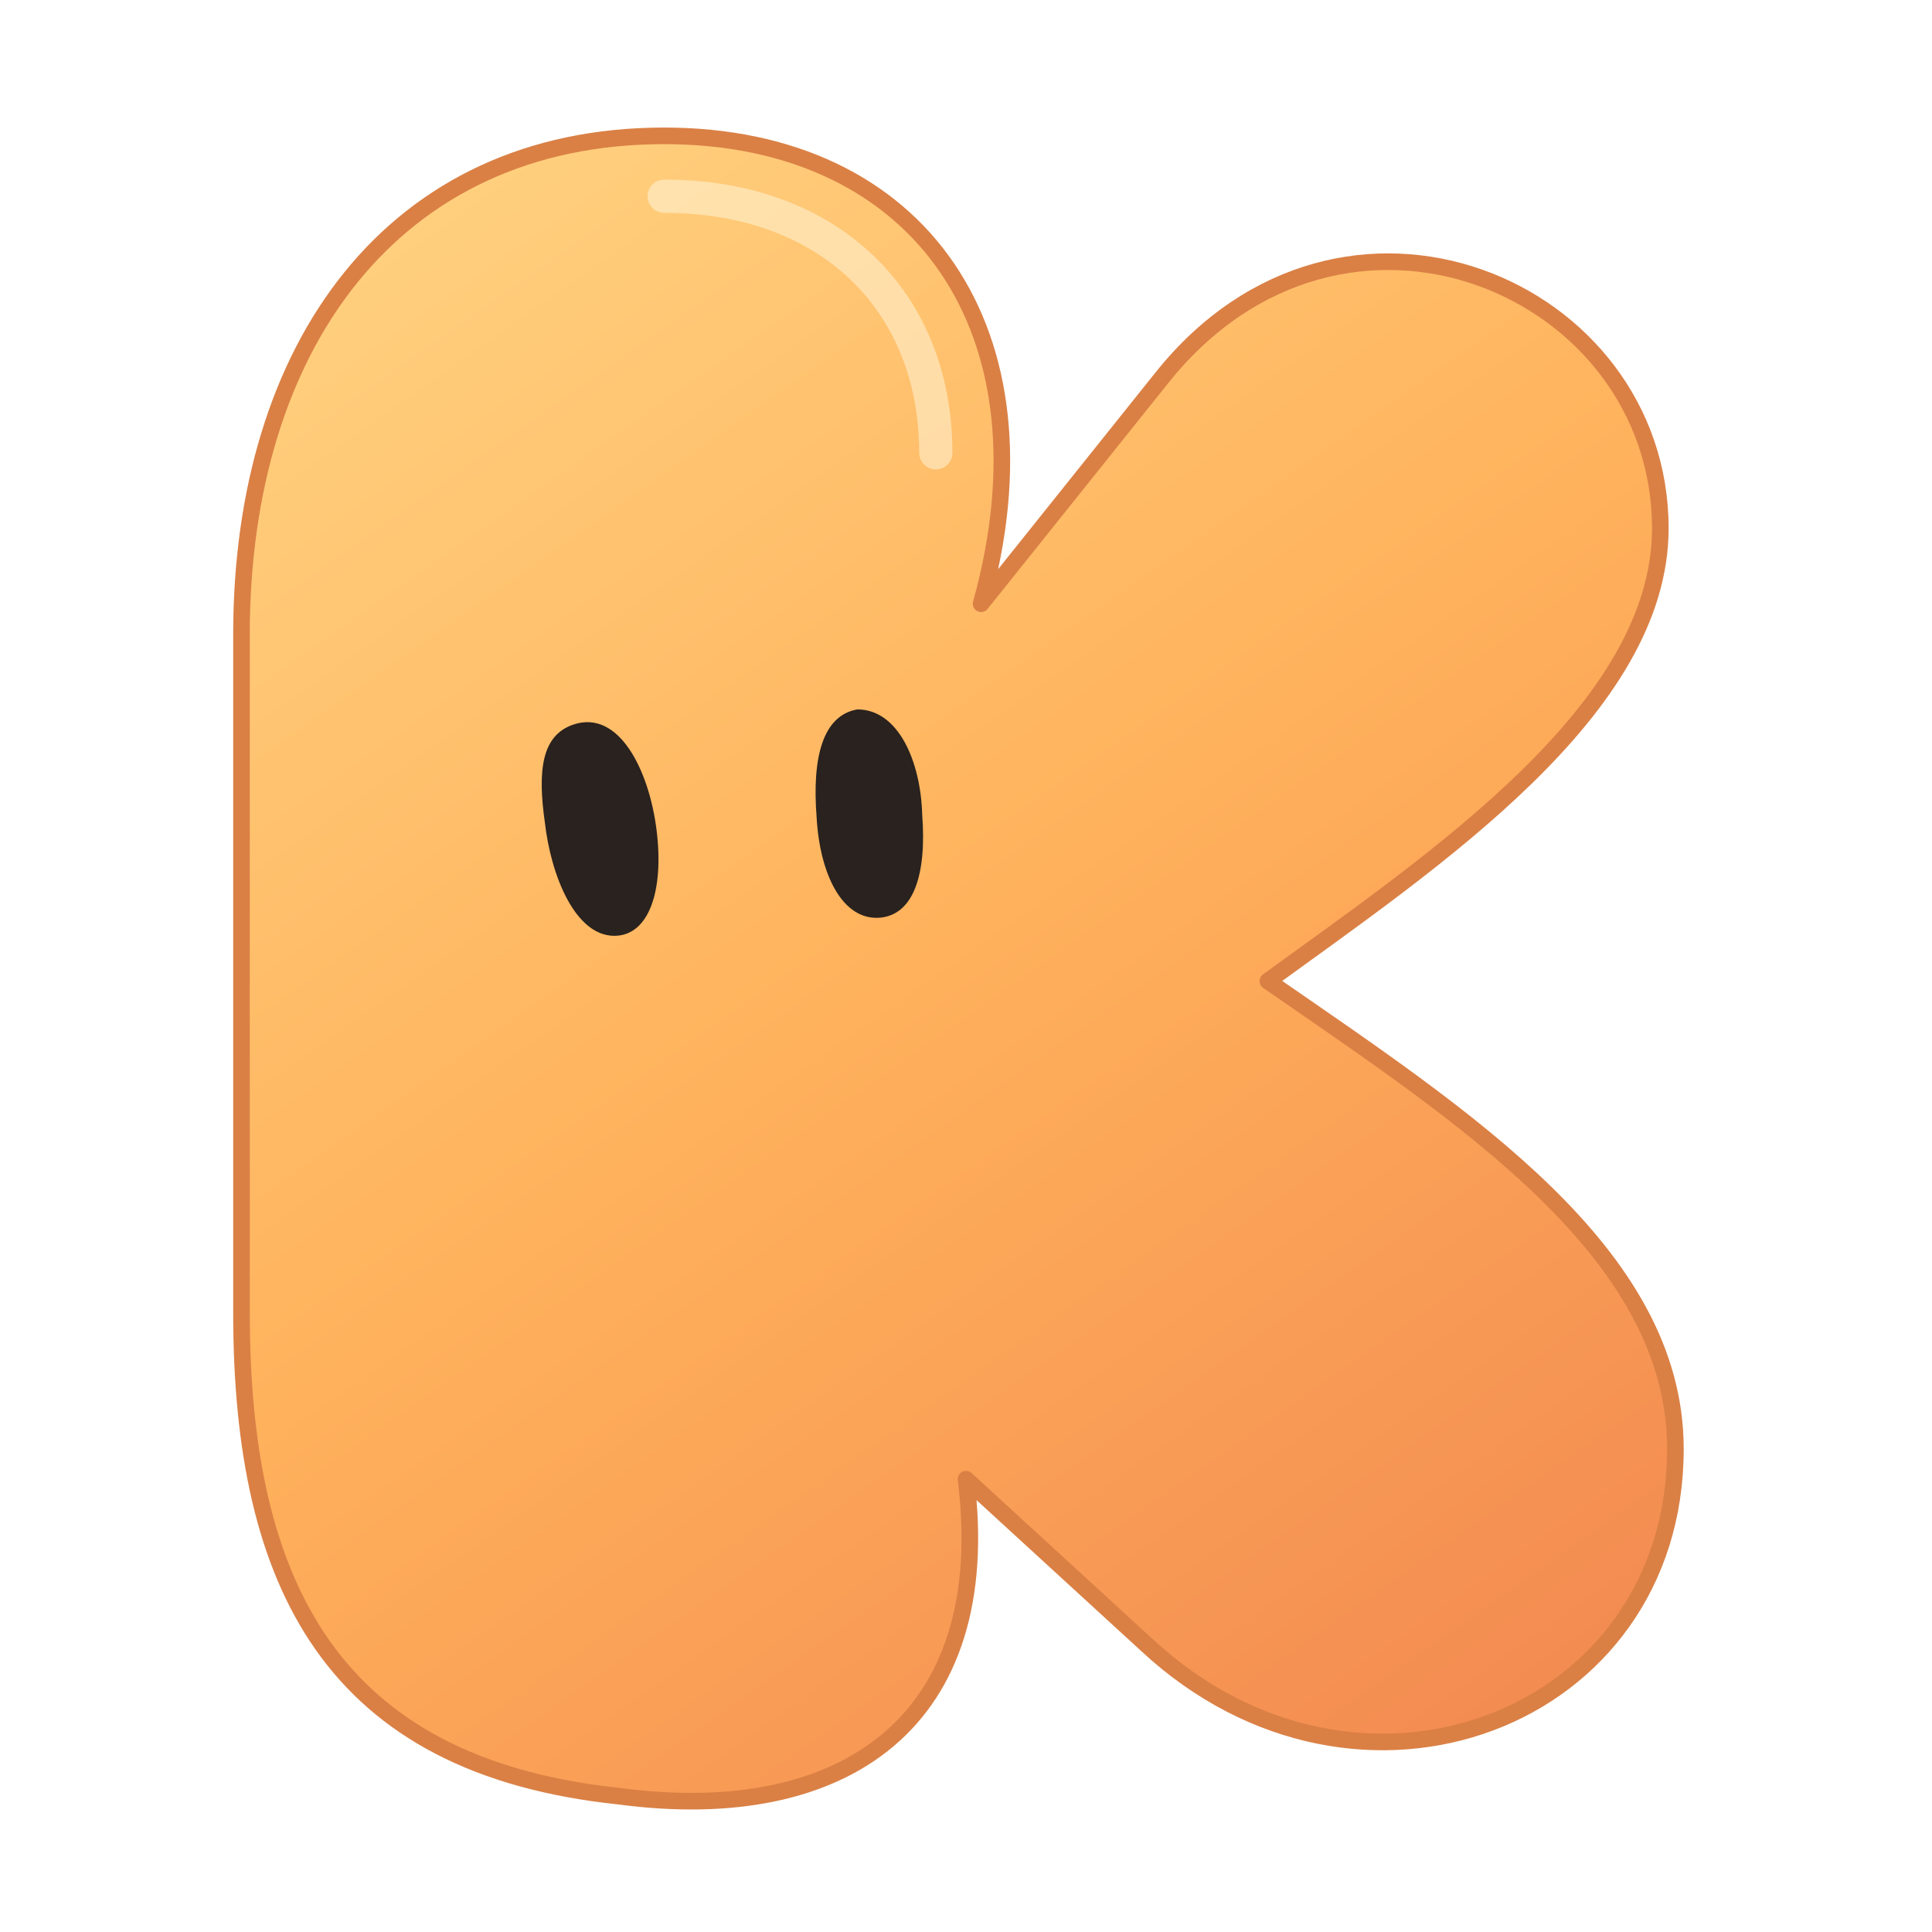
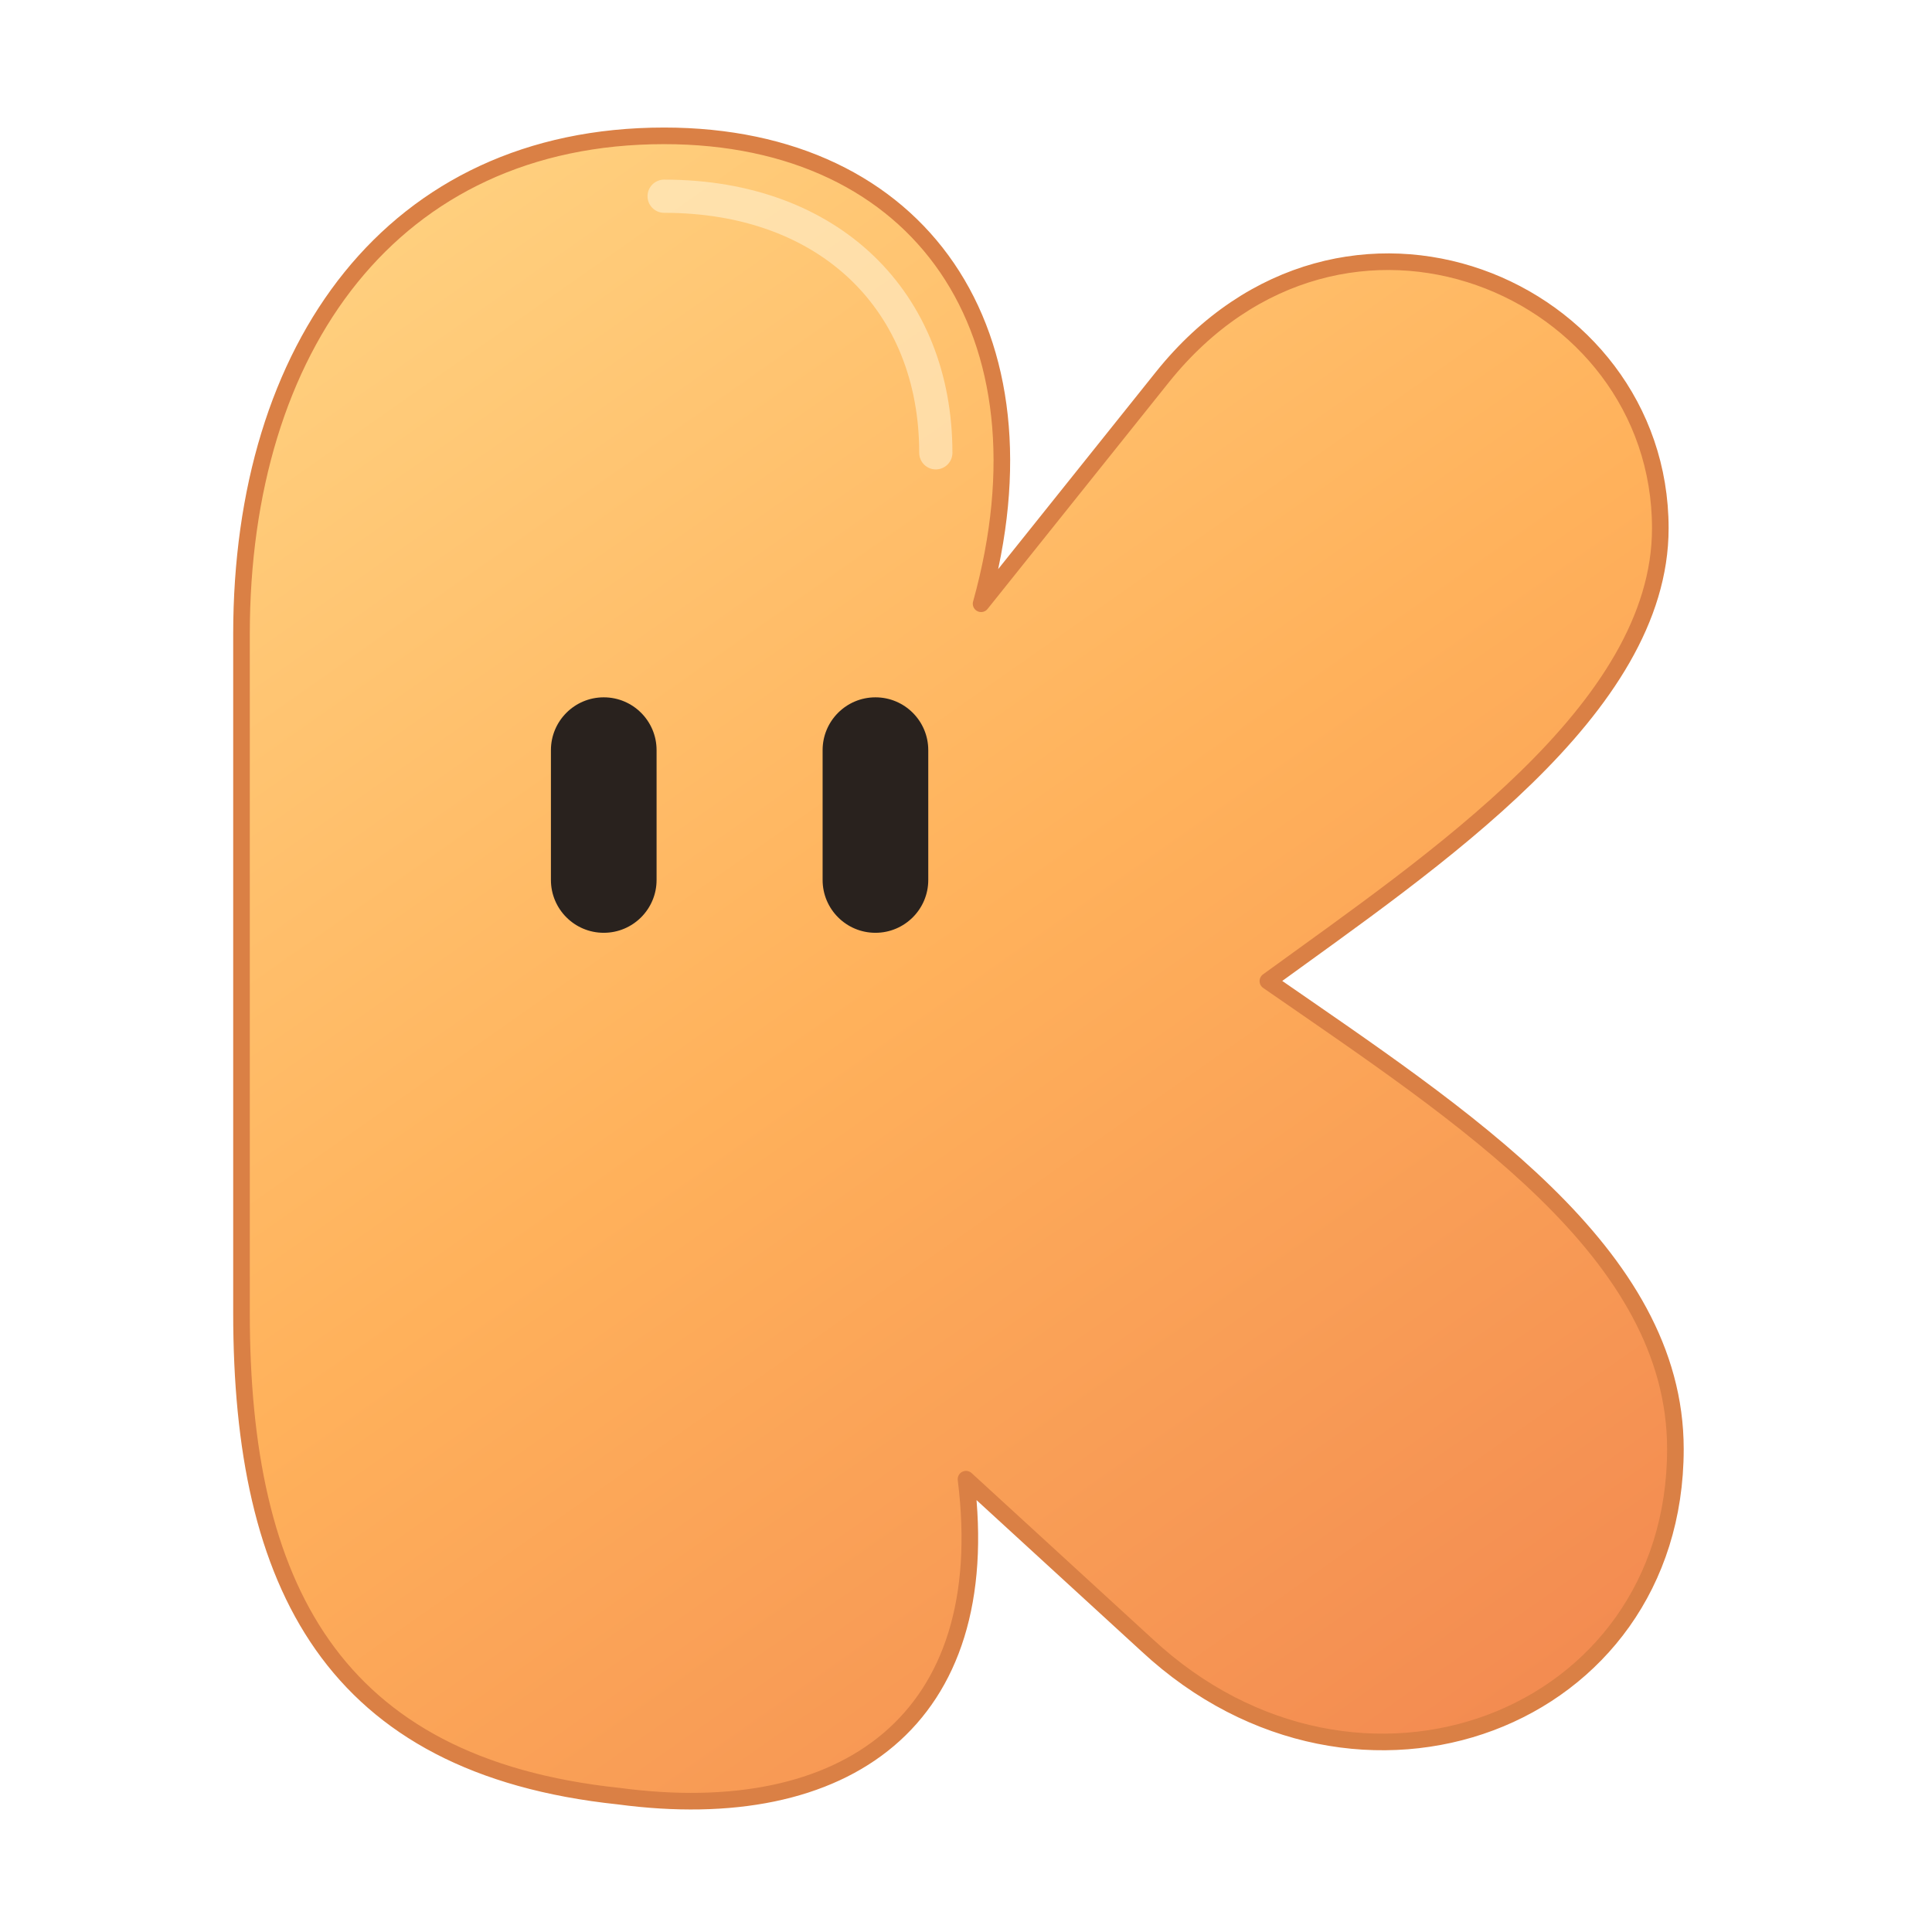
<svg xmlns="http://www.w3.org/2000/svg" width="128" height="128" viewBox="0 0 128 128">
  <defs>
    <linearGradient id="apricot" x1="25" y1="12" x2="98" y2="116" gradientUnits="userSpaceOnUse">
      <stop stop-color="#ffd180" />
      <stop offset=".5" stop-color="#ffb15b" />
      <stop offset="1" stop-color="#f38b51" />
    </linearGradient>
  </defs>
  <path d="M44 9C61 9 70 22 65 40L77 25C89 10 110 19 110 35C110 47 95 57 84 65C97 74 111 83 111 96C111 114 90 122 76 109L64 98C66 114 56 121 41 119C22 117 16 105 16 87V42C16 23 26 9 44 9Z" fill="url(#apricot)" stroke="#da8045" stroke-width="1.1" stroke-linejoin="round" />
  <path d="M44 13C55 13 62 20 62 30" fill="none" stroke="#fff4d7" stroke-opacity=".55" stroke-width="2.2" stroke-linecap="round" />
  <g fill="#29221e">
-     <path d="M38 48C41 47 43 51 43.5 55C44 59 43 62 40.7 62C38.1 62 36.5 58 36.1 54.5C35.6 51 35.9 48.7 38 48Z" />
-     <path d="M56.8 47C59.5 47 61 50.4 61.1 54C61.4 58 60.5 60.6 58.3 60.8C55.8 61 54.3 57.9 54.1 54.1C53.8 50.2 54.5 47.4 56.8 47Z" />
+     <rect x="36.5" y="46.2" width="7" height="15.6" rx="3.5" />
+     <rect x="54.5" y="46.2" width="7" height="15.6" rx="3.5" />
  </g>
</svg>
